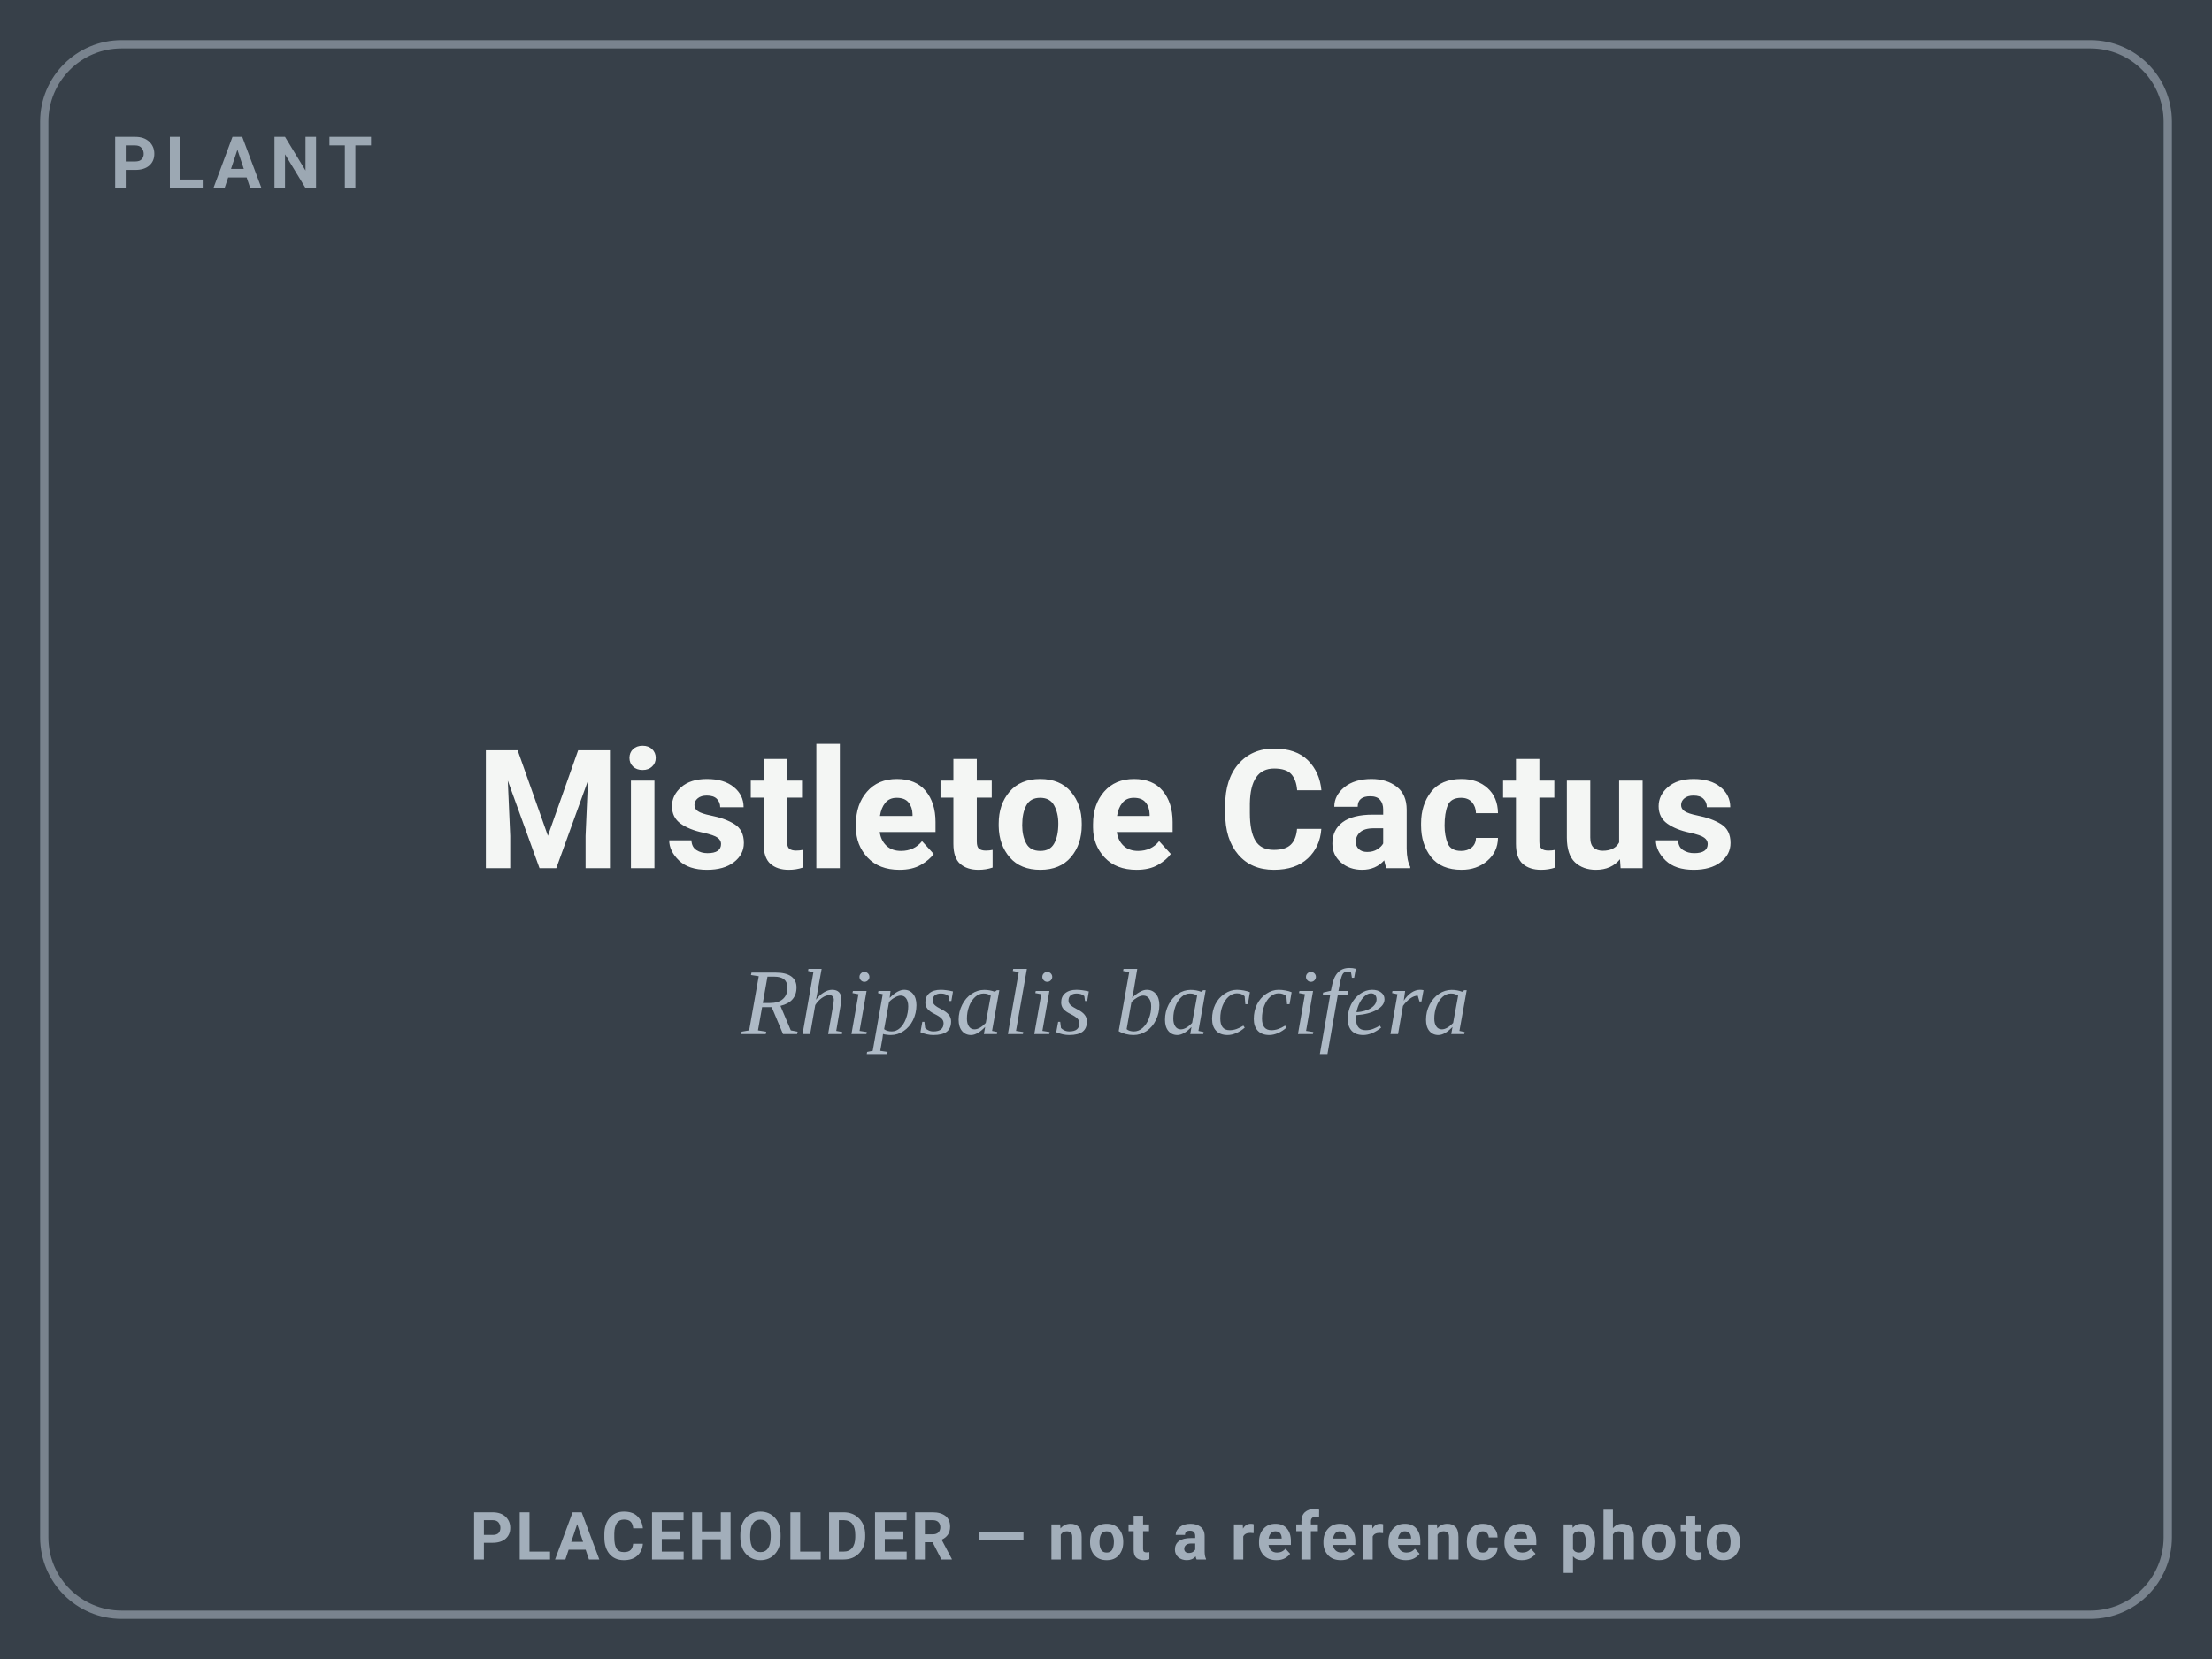
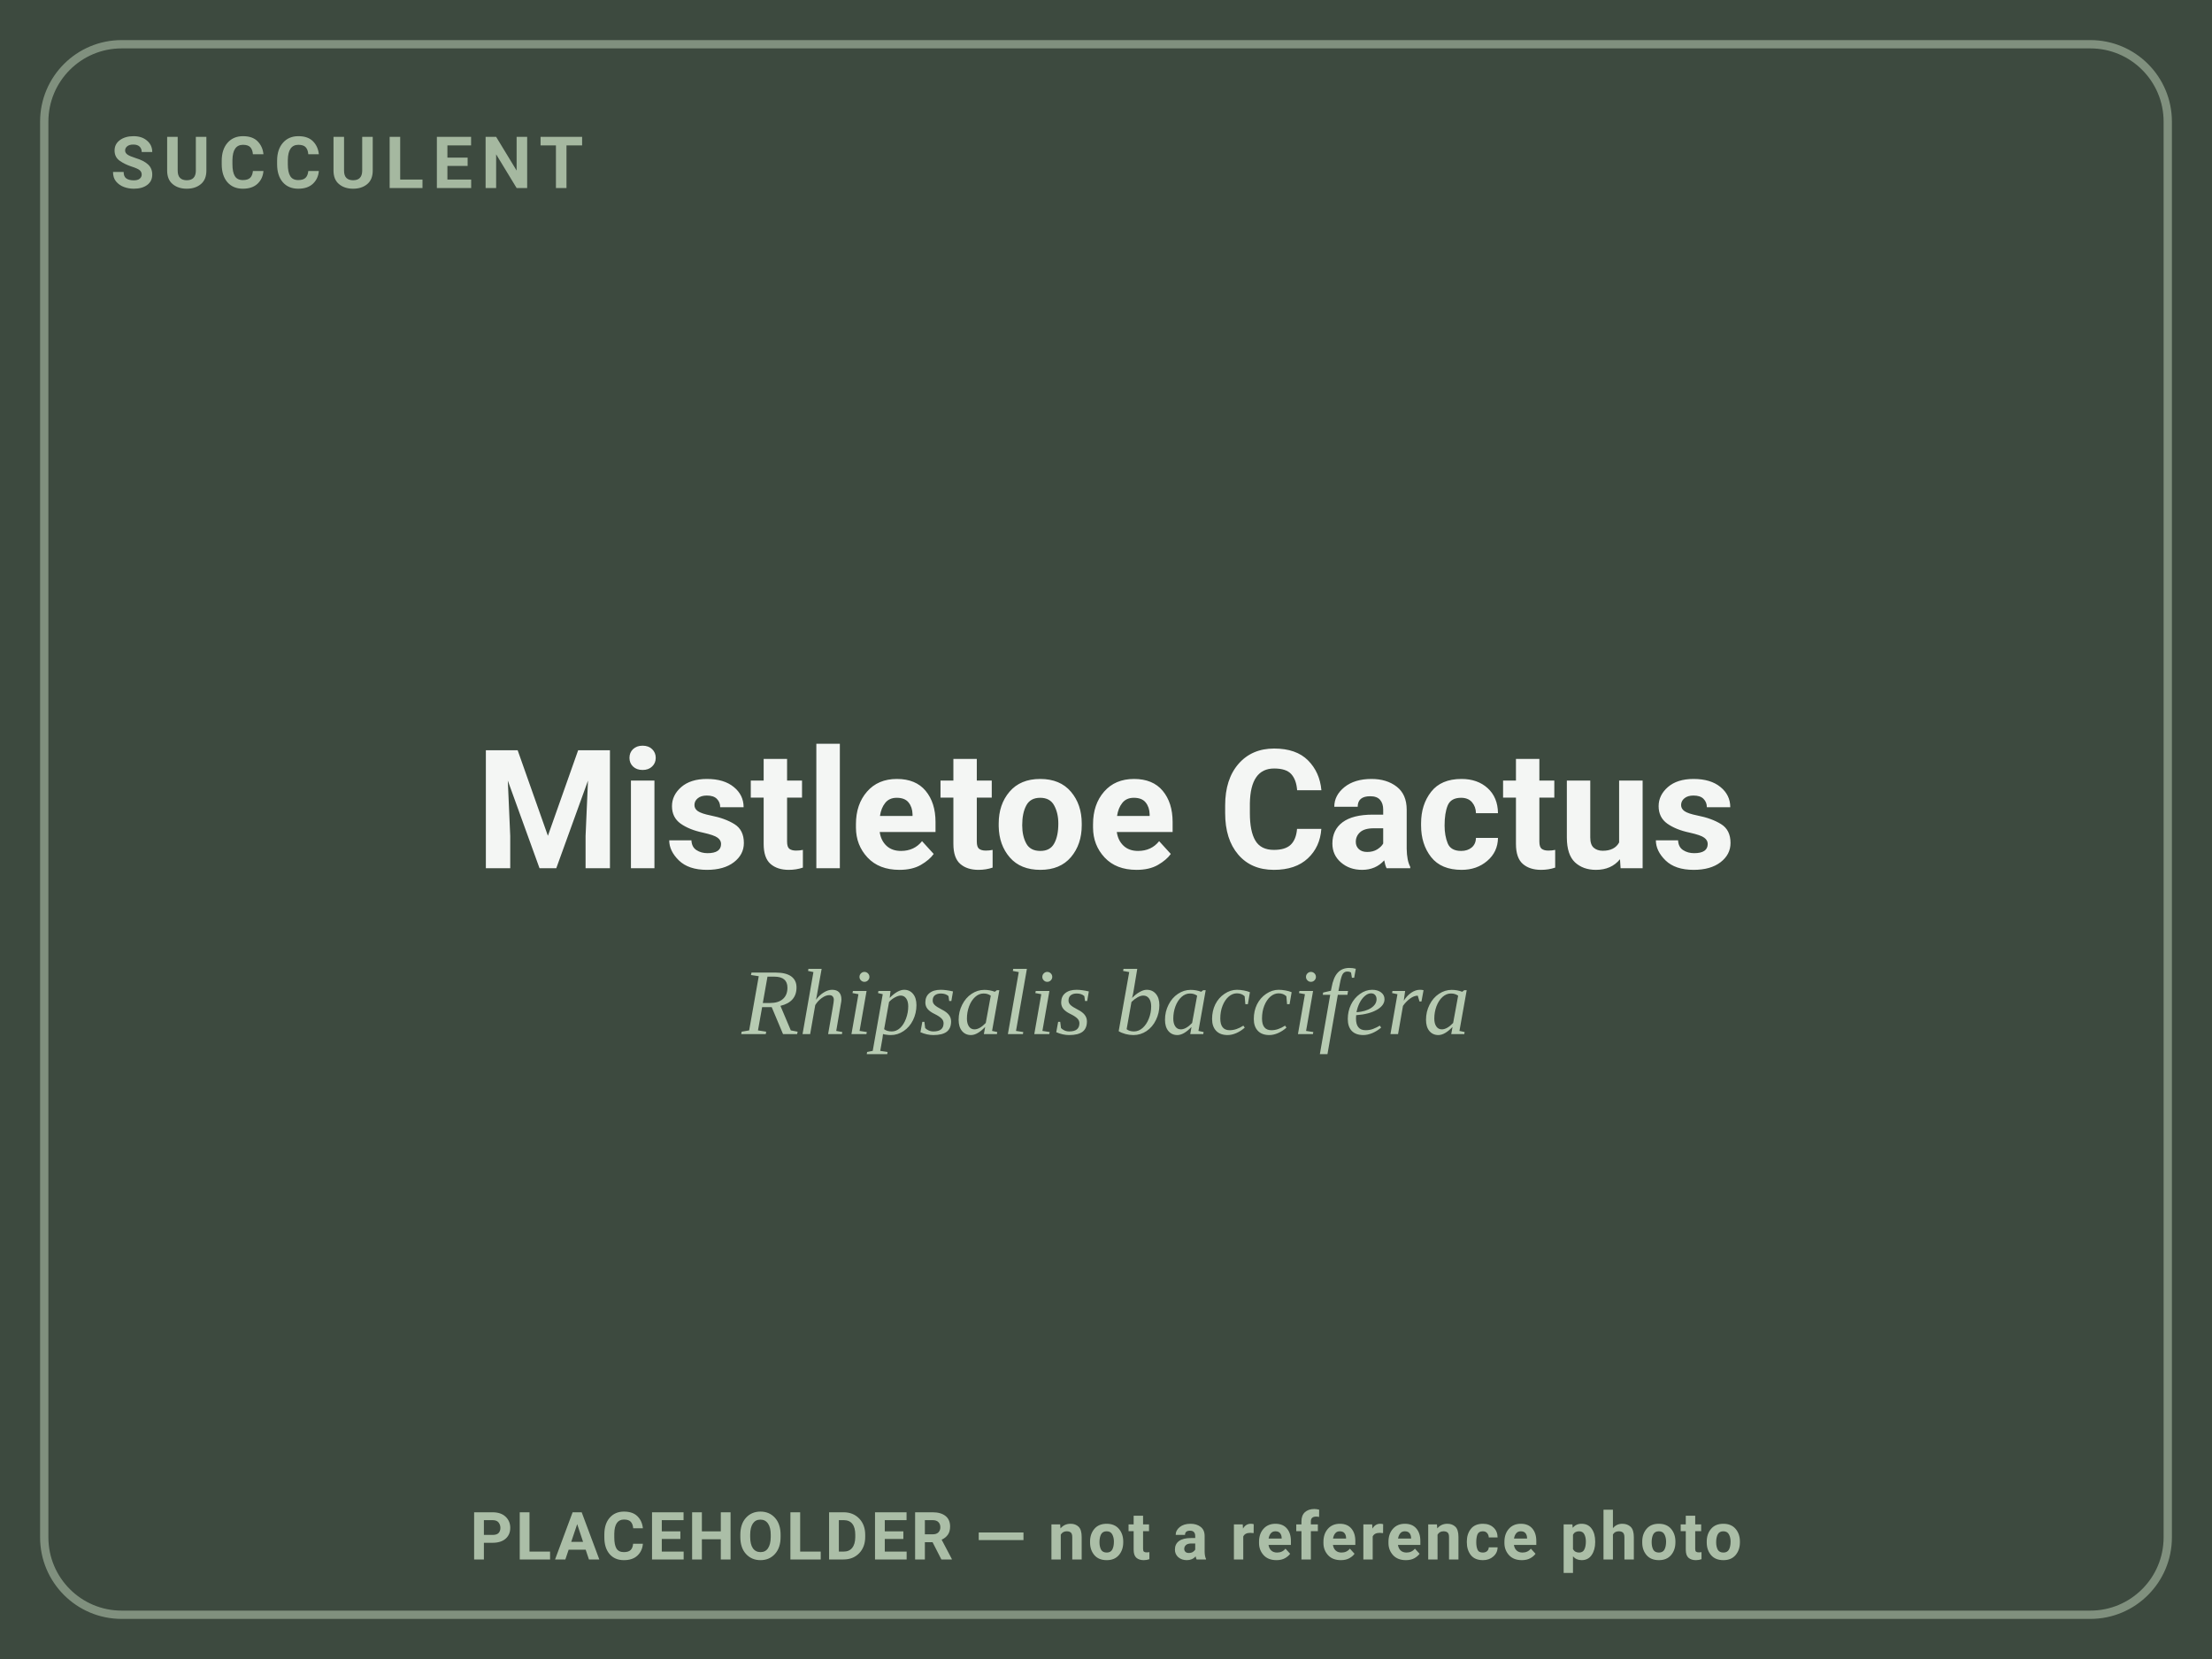
<svg xmlns="http://www.w3.org/2000/svg" viewBox="0 0 400 300" role="img" aria-label="Stylized placeholder for Mistletoe Cactus — not a reference photo">
-   <rect width="400" height="300" fill="#374049" />
-   <rect x="8" y="8" width="384" height="284" rx="14" fill="none" stroke="#aebac6" stroke-width="1.5" opacity="0.55" />
-   <text x="20" y="34" font-family="-apple-system, Segoe UI, Roboto, sans-serif" font-size="13" font-weight="600" letter-spacing="1.5" fill="#aebac6" opacity="0.85">PLANT</text>
+   <rect width="400" height="300" fill="#3d4a3f" />
+   <rect x="8" y="8" width="384" height="284" rx="14" fill="none" stroke="#b7cbb2" stroke-width="1.5" opacity="0.55" />
+   <text x="20" y="34" font-family="-apple-system, Segoe UI, Roboto, sans-serif" font-size="13" font-weight="600" letter-spacing="1.5" fill="#b7cbb2" opacity="0.85">SUCCULENT</text>
  <text x="200" text-anchor="middle" font-family="-apple-system, Segoe UI, Roboto, sans-serif" font-size="30" font-weight="700" fill="#f4f6f4">
    <tspan x="200" y="157">Mistletoe Cactus</tspan>
  </text>
-   <text x="200" y="187" text-anchor="middle" font-family="Georgia, Times New Roman, serif" font-style="italic" font-size="17" fill="#aebac6">Rhipsalis baccifera</text>
-   <text x="200" y="282" text-anchor="middle" font-family="-apple-system, Segoe UI, Roboto, sans-serif" font-size="12" font-weight="600" letter-spacing="0.5" fill="#aebac6" opacity="0.9">PLACEHOLDER — not a reference photo</text>
+   <text x="200" y="187" text-anchor="middle" font-family="Georgia, Times New Roman, serif" font-style="italic" font-size="17" fill="#b7cbb2">Rhipsalis baccifera</text>
+   <text x="200" y="282" text-anchor="middle" font-family="-apple-system, Segoe UI, Roboto, sans-serif" font-size="12" font-weight="600" letter-spacing="0.5" fill="#b7cbb2" opacity="0.9">PLACEHOLDER — not a reference photo</text>
</svg>
